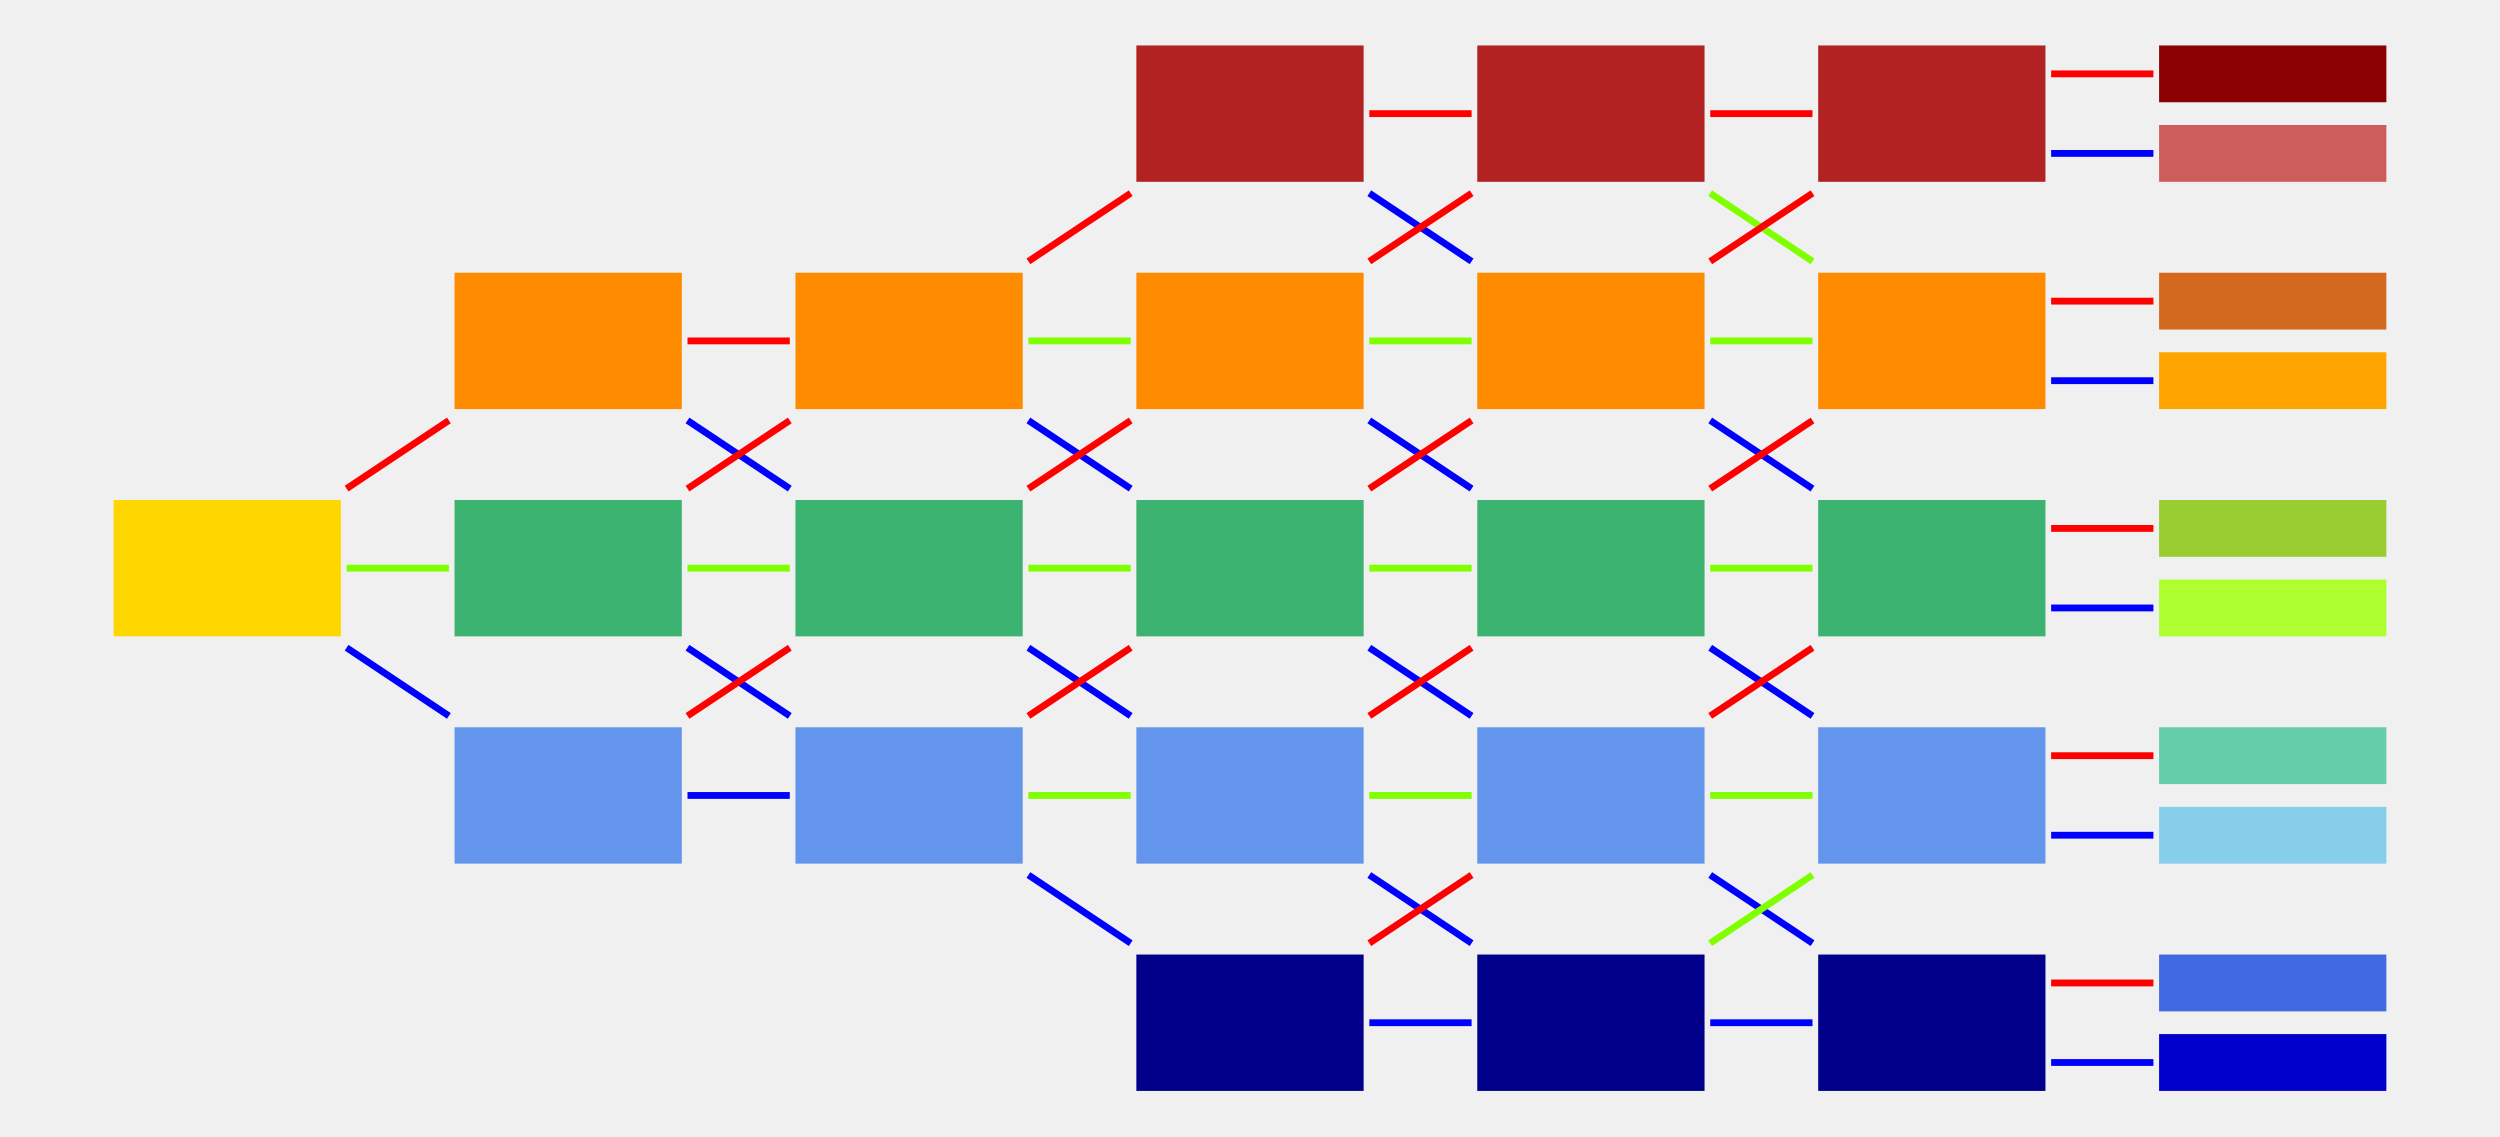
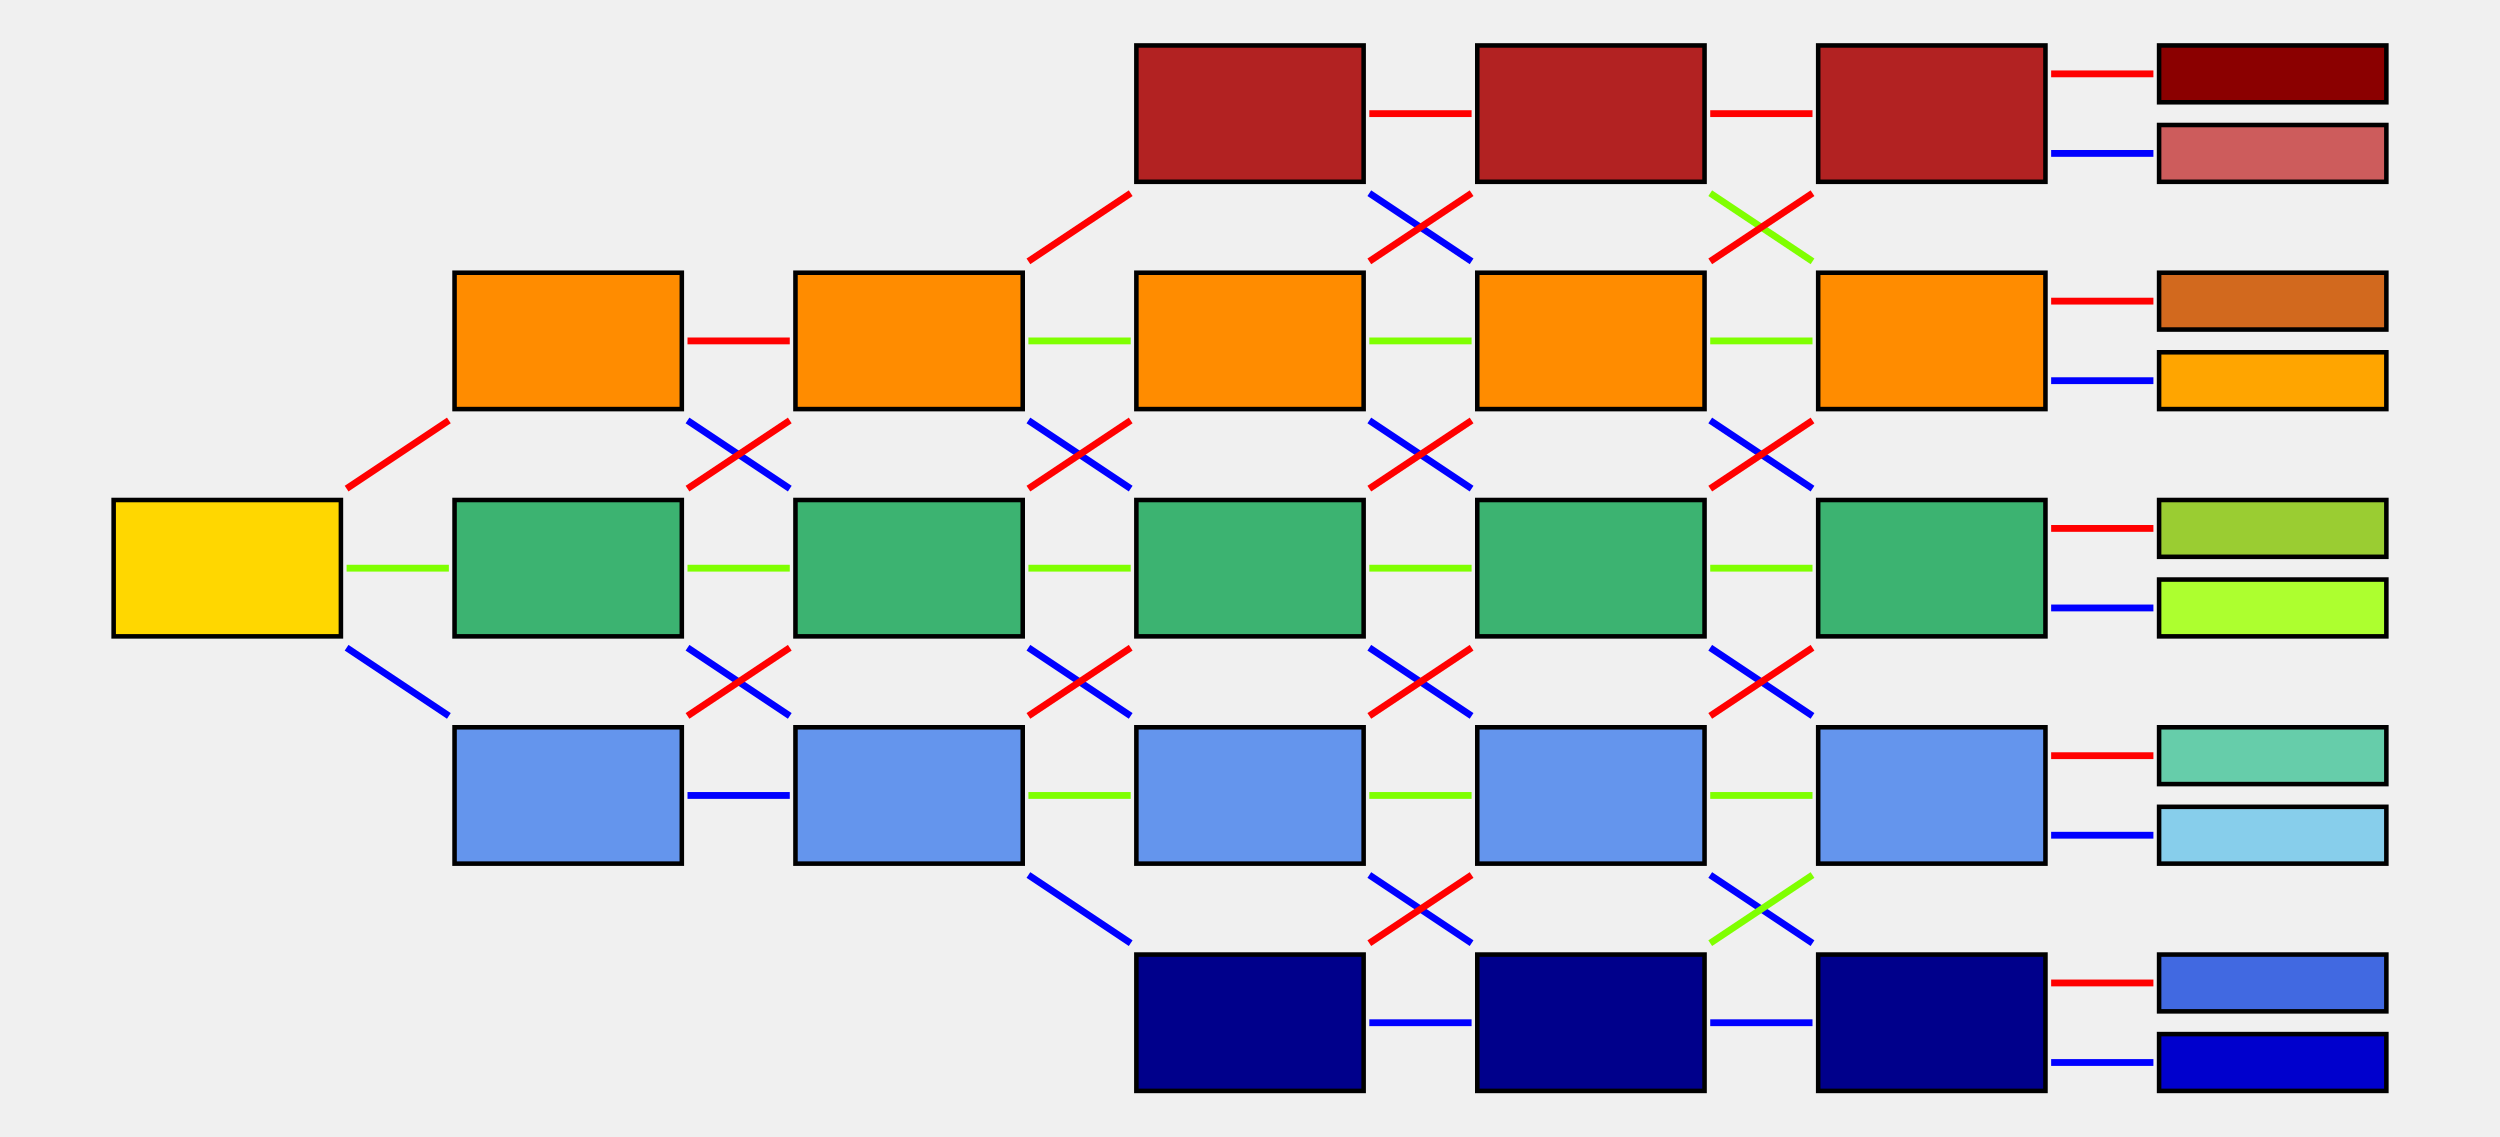
<svg xmlns="http://www.w3.org/2000/svg" version="1.1" width="2200" height="1000" viewBox="100 -500 2200 1000">
  <defs>
    <style type="text/css">
      .first     .mission                        { fill: gold;             }
      .pure-dark .mission                        { fill: firebrick;        }
      .pure-dark .final-dark .mission-final-boss { fill: darkred;          }
      .pure-dark .final-hero .mission-final-boss { fill: indianred;        }
      .semi-dark .mission                        { fill: darkorange;       }
      .semi-dark .final-dark .mission-final-boss { fill: chocolate;        }
      .semi-dark .final-hero .mission-final-boss { fill: orange;           }
      .neutral   .mission                        { fill: mediumseagreen;   }
      .neutral   .final-dark .mission-final-boss { fill: yellowgreen;      }
      .neutral   .final-hero .mission-final-boss { fill: greenyellow;      }
      .semi-hero .mission                        { fill: cornflowerblue;   }
      .semi-hero .final-dark .mission-final-boss { fill: mediumaquamarine; }
      .semi-hero .final-hero .mission-final-boss { fill: skyblue;          }
      .pure-hero .mission                        { fill: darkblue;         }
      .pure-hero .final-dark .mission-final-boss { fill: royalblue;        }
      .pure-hero .final-hero .mission-final-boss { fill: mediumblue;       }

+       .mission, .mission-final-boss {
+         stroke: black;
+         stroke-width: 4;
+       }
+ 
      .line         { stroke-width: 6;    }
      .line-dark    { stroke: red;        }
      .line-neutral { stroke: chartreuse; }
      .line-hero    { stroke: blue;       }

      .text-mission {
        font-family: monospace;
        font-size: 30px;
        dominant-baseline: middle;
        text-anchor: middle;
        stroke: white;
        stroke-width: 5px;
        paint-order: stroke fill;
      }

      .text-mission-final-boss {
        font-family: monospace;
        font-size: 18px;
        dominant-baseline: middle;
        text-anchor: middle;
        stroke: white;
        stroke-width: 3px;
        paint-order: stroke fill;
      }

      text { display: none; }
    </style>
    <rect id="rect-mission" width="200" height="120" x="-100" y="-60" />
    <rect id="rect-mission-final-boss" width="200" height="50" x="-100" y="-25" />
    <line class="line" id="line-up" x1="105" y1="-70" x2="195" y2="-130" />
    <line class="line" id="line-forward" x1="105" y1="0" x2="195" y2="0" />
    <line class="line" id="line-down" x1="105" y1="+70" x2="195" y2="+130" />
    <line class="line" id="final-line-up" x1="105" y1="-35" x2="195" y2="-35" />
    <line class="line" id="final-line-down" x1="105" y1="+35" x2="195" y2="+35" />
  </defs>
  <g>
    <g class="stage-1" transform="translate(300 0)">
      <g class="first three-ways" transform="translate(0 0)">
        <use href="#rect-mission" class="mission" />
        <use href="#line-up" class="line-dark" />
        <use href="#line-forward" class="line-neutral" />
        <use href="#line-down" class="line-hero" />
        <text class="text-mission">Westopolis</text>
      </g>
    </g>
    <g class="stage-2" transform="translate(600 0)">
      <g class="semi-dark two-ways" transform="translate(0 -200)">
        <use href="#rect-mission" class="mission" />
        <use href="#line-forward" class="line-dark" />
        <use href="#line-down" class="line-hero" />
        <text class="text-mission">
          <tspan x="0" dy="-0.6em">Digital</tspan>
          <tspan x="0" dy="+1.2em">Circuit</tspan>
        </text>
      </g>
      <g class="neutral three-ways" transform="translate(0 0)">
        <use href="#rect-mission" class="mission" />
        <use href="#line-up" class="line-dark" />
        <use href="#line-forward" class="line-neutral" />
        <use href="#line-down" class="line-hero" />
        <text class="text-mission">
          <tspan x="0" dy="-0.6em">Glyphic</tspan>
          <tspan x="0" dy="+1.2em">Canyon</tspan>
        </text>
      </g>
      <g class="semi-hero two-ways" transform="translate(0 200)">
        <use href="#rect-mission" class="mission" />
        <use href="#line-up" class="line-dark" />
        <use href="#line-forward" class="line-hero" />
        <text class="text-mission">
          <tspan x="0" dy="-0.6em">Lethal</tspan>
          <tspan x="0" dy="+1.2em">Highway</tspan>
        </text>
      </g>
    </g>
    <g class="stage-3" transform="translate(900 0)">
      <g class="semi-dark three-ways" transform="translate(0 -200)">
        <use href="#rect-mission" class="mission" />
        <use href="#line-up" class="line-dark" />
        <use href="#line-forward" class="line-neutral" />
        <use href="#line-down" class="line-hero" />
        <text class="text-mission">
          <tspan x="0" dy="-0.6em">Cryptic</tspan>
          <tspan x="0" dy="+1.2em">Castle</tspan>
        </text>
      </g>
      <g class="neutral three-ways" transform="translate(0 0)">
        <use href="#rect-mission" class="mission" />
        <use href="#line-up" class="line-dark" />
        <use href="#line-forward" class="line-neutral" />
        <use href="#line-down" class="line-hero" />
        <text class="text-mission">
          <tspan x="0" dy="-0.6em">Prison</tspan>
          <tspan x="0" dy="+1.2em">Island</tspan>
        </text>
      </g>
      <g class="semi-hero three-ways" transform="translate(0 200)">
        <use href="#rect-mission" class="mission" />
        <use href="#line-up" class="line-dark" />
        <use href="#line-forward" class="line-neutral" />
        <use href="#line-down" class="line-hero" />
        <text class="text-mission">
          <tspan x="0" dy="-0.6em">Circus</tspan>
          <tspan x="0" dy="+1.2em">Park</tspan>
        </text>
      </g>
    </g>
    <g class="stage-4" transform="translate(1200 0)">
      <g class="pure-dark two-ways" transform="translate(0 -400)">
        <use href="#rect-mission" class="mission" />
        <use href="#line-forward" class="line-dark" />
        <use href="#line-down" class="line-hero" />
        <text class="text-mission">
          <tspan x="0" dy="-0.6em">Central</tspan>
          <tspan x="0" dy="+1.2em">City</tspan>
        </text>
      </g>
      <g class="semi-dark three-ways" transform="translate(0 -200)">
        <use href="#rect-mission" class="mission" />
        <use href="#line-up" class="line-dark" />
        <use href="#line-forward" class="line-neutral" />
        <use href="#line-down" class="line-hero" />
        <text class="text-mission">
          <tspan x="0" dy="-0.6em">The</tspan>
          <tspan x="0" dy="+1.2em">Doom</tspan>
        </text>
      </g>
      <g class="neutral three-ways" transform="translate(0 0)">
        <use href="#rect-mission" class="mission" />
        <use href="#line-up" class="line-dark" />
        <use href="#line-forward" class="line-neutral" />
        <use href="#line-down" class="line-hero" />
        <text class="text-mission">
          <tspan x="0" dy="-0.6em">Sky</tspan>
          <tspan x="0" dy="+1.2em">Troops</tspan>
        </text>
      </g>
      <g class="semi-hero three-ways" transform="translate(0 200)">
        <use href="#rect-mission" class="mission" />
        <use href="#line-up" class="line-dark" />
        <use href="#line-forward" class="line-neutral" />
        <use href="#line-down" class="line-hero" />
        <text class="text-mission">
          <tspan x="0" dy="-0.6em">Mad</tspan>
          <tspan x="0" dy="+1.2em">Matrix</tspan>
        </text>
      </g>
      <g class="pure-hero two-ways" transform="translate(0 400)">
        <use href="#rect-mission" class="mission" />
        <use href="#line-up" class="line-dark" />
        <use href="#line-forward" class="line-hero" />
        <text class="text-mission">
          <tspan x="0" dy="-0.6em">Death</tspan>
          <tspan x="0" dy="+1.2em">Ruins</tspan>
        </text>
      </g>
    </g>
    <g class="stage-5" transform="translate(1500 0)">
      <g class="pure-dark two-ways" transform="translate(0 -400)">
        <use href="#rect-mission" class="mission" />
        <use href="#line-forward" class="line-dark" />
        <use href="#line-down" class="line-neutral" />
        <text class="text-mission">
          <tspan x="0" dy="-0.6em">The</tspan>
          <tspan x="0" dy="+1.2em">ARK</tspan>
        </text>
      </g>
      <g class="semi-dark three-ways" transform="translate(0 -200)">
        <use href="#rect-mission" class="mission" />
        <use href="#line-up" class="line-dark" />
        <use href="#line-forward" class="line-neutral" />
        <use href="#line-down" class="line-hero" />
        <text class="text-mission">
          <tspan x="0" dy="-0.6em">Air</tspan>
          <tspan x="0" dy="+1.2em">Fleet</tspan>
        </text>
      </g>
      <g class="neutral three-ways" transform="translate(0 0)">
        <use href="#rect-mission" class="mission" />
        <use href="#line-up" class="line-dark" />
        <use href="#line-forward" class="line-neutral" />
        <use href="#line-down" class="line-hero" />
        <text class="text-mission">
          <tspan x="0" dy="-0.6em">Iron</tspan>
          <tspan x="0" dy="+1.2em">Jungle</tspan>
        </text>
      </g>
      <g class="semi-hero three-ways" transform="translate(0 200)">
        <use href="#rect-mission" class="mission" />
        <use href="#line-up" class="line-dark" />
        <use href="#line-forward" class="line-neutral" />
        <use href="#line-down" class="line-hero" />
        <text class="text-mission">
          <tspan x="0" dy="-0.6em">Space</tspan>
          <tspan x="0" dy="+1.2em">Gadget</tspan>
        </text>
      </g>
      <g class="pure-hero two-ways" transform="translate(0 400)">
        <use href="#rect-mission" class="mission" />
        <use href="#line-up" class="line-neutral" />
        <use href="#line-forward" class="line-hero" />
        <text class="text-mission">
          <tspan x="0" dy="-0.6em">Lost</tspan>
          <tspan x="0" dy="+1.2em">Impact</tspan>
        </text>
      </g>
    </g>
    <g class="stage-6" transform="translate(1800 0)">
      <g class="pure-dark two-ways" transform="translate(0 -400)">
        <use href="#rect-mission" class="mission" />
        <use href="#final-line-up" class="line-dark" />
        <use href="#final-line-down" class="line-hero" />
        <text class="text-mission">
          <tspan x="0" dy="-0.6em">GUN</tspan>
          <tspan x="0" dy="+1.2em">Fortress</tspan>
        </text>
      </g>
      <g class="semi-dark two-ways" transform="translate(0 -200)">
        <use href="#rect-mission" class="mission" />
        <use href="#final-line-up" class="line-dark" />
        <use href="#final-line-down" class="line-hero" />
        <text class="text-mission">
          <tspan x="0" dy="-0.6em">Black</tspan>
          <tspan x="0" dy="+1.2em">Comet</tspan>
        </text>
      </g>
      <g class="neutral two-ways" transform="translate(0 0)">
        <use href="#rect-mission" class="mission" />
        <use href="#final-line-up" class="line-dark" />
        <use href="#final-line-down" class="line-hero" />
        <text class="text-mission">
          <tspan x="0" dy="-0.6em">Lava</tspan>
          <tspan x="0" dy="+1.2em">Shelter</tspan>
        </text>
      </g>
      <g class="semi-hero two-ways" transform="translate(0 200)">
        <use href="#rect-mission" class="mission" />
        <use href="#final-line-up" class="line-dark" />
        <use href="#final-line-down" class="line-hero" />
        <text class="text-mission">
          <tspan x="0" dy="-0.6em">Cosmic</tspan>
          <tspan x="0" dy="+1.2em">Fall</tspan>
        </text>
      </g>
      <g class="pure-hero two-ways" transform="translate(0 400)">
        <use href="#rect-mission" class="mission" />
        <use href="#final-line-up" class="line-dark" />
        <use href="#final-line-down" class="line-hero" />
        <text class="text-mission">
          <tspan x="0" dy="-0.6em">Final</tspan>
          <tspan x="0" dy="+1.2em">Haunt</tspan>
        </text>
      </g>
    </g>
    <g class="stage-7" transform="translate(2100 0)">
      <g class="pure-dark" transform="translate(0 -400)">
        <g class="final-dark" transform="translate(0 -35)">
          <use href="#rect-mission-final-boss" class="mission-final-boss" />
          <text class="text-mission-final-boss">Sonic and Diablon</text>
        </g>
        <g class="final-hero" transform="translate(0 35)">
          <use href="#rect-mission-final-boss" class="mission-final-boss" />
          <text class="text-mission-final-boss">Black Doom</text>
        </g>
      </g>
      <g class="semi-dark" transform="translate(0 -200)">
        <g class="final-dark" transform="translate(0 -35)">
          <use href="#rect-mission-final-boss" class="mission-final-boss" />
          <text class="text-mission-final-boss">Sonic and Diablon</text>
        </g>
        <g class="final-hero" transform="translate(0 35)">
          <use href="#rect-mission-final-boss" class="mission-final-boss" />
          <text class="text-mission-final-boss">Egg Dealer</text>
        </g>
      </g>
      <g class="neutral" transform="translate(0 0)">
        <g class="final-dark" transform="translate(0 -35)">
          <use href="#rect-mission-final-boss" class="mission-final-boss" />
          <text class="text-mission-final-boss">Egg Dealer</text>
        </g>
        <g class="final-hero" transform="translate(0 35)">
          <use href="#rect-mission-final-boss" class="mission-final-boss" />
          <text class="text-mission-final-boss">Egg Dealer</text>
        </g>
      </g>
      <g class="semi-hero" transform="translate(0 200)">
        <g class="final-dark" transform="translate(0 -35)">
          <use href="#rect-mission-final-boss" class="mission-final-boss" />
          <text class="text-mission-final-boss">Egg Dealer</text>
        </g>
        <g class="final-hero" transform="translate(0 35)">
          <use href="#rect-mission-final-boss" class="mission-final-boss" />
          <text class="text-mission-final-boss">Black Doom</text>
        </g>
      </g>
      <g class="pure-hero" transform="translate(0 400)">
        <g class="final-dark" transform="translate(0 -35)">
          <use href="#rect-mission-final-boss" class="mission-final-boss" />
          <text class="text-mission-final-boss">Sonic and Diablon</text>
        </g>
        <g class="final-hero" transform="translate(0 35)">
          <use href="#rect-mission-final-boss" class="mission-final-boss" />
          <text class="text-mission-final-boss">Black Doom</text>
        </g>
      </g>
    </g>
  </g>
</svg>
